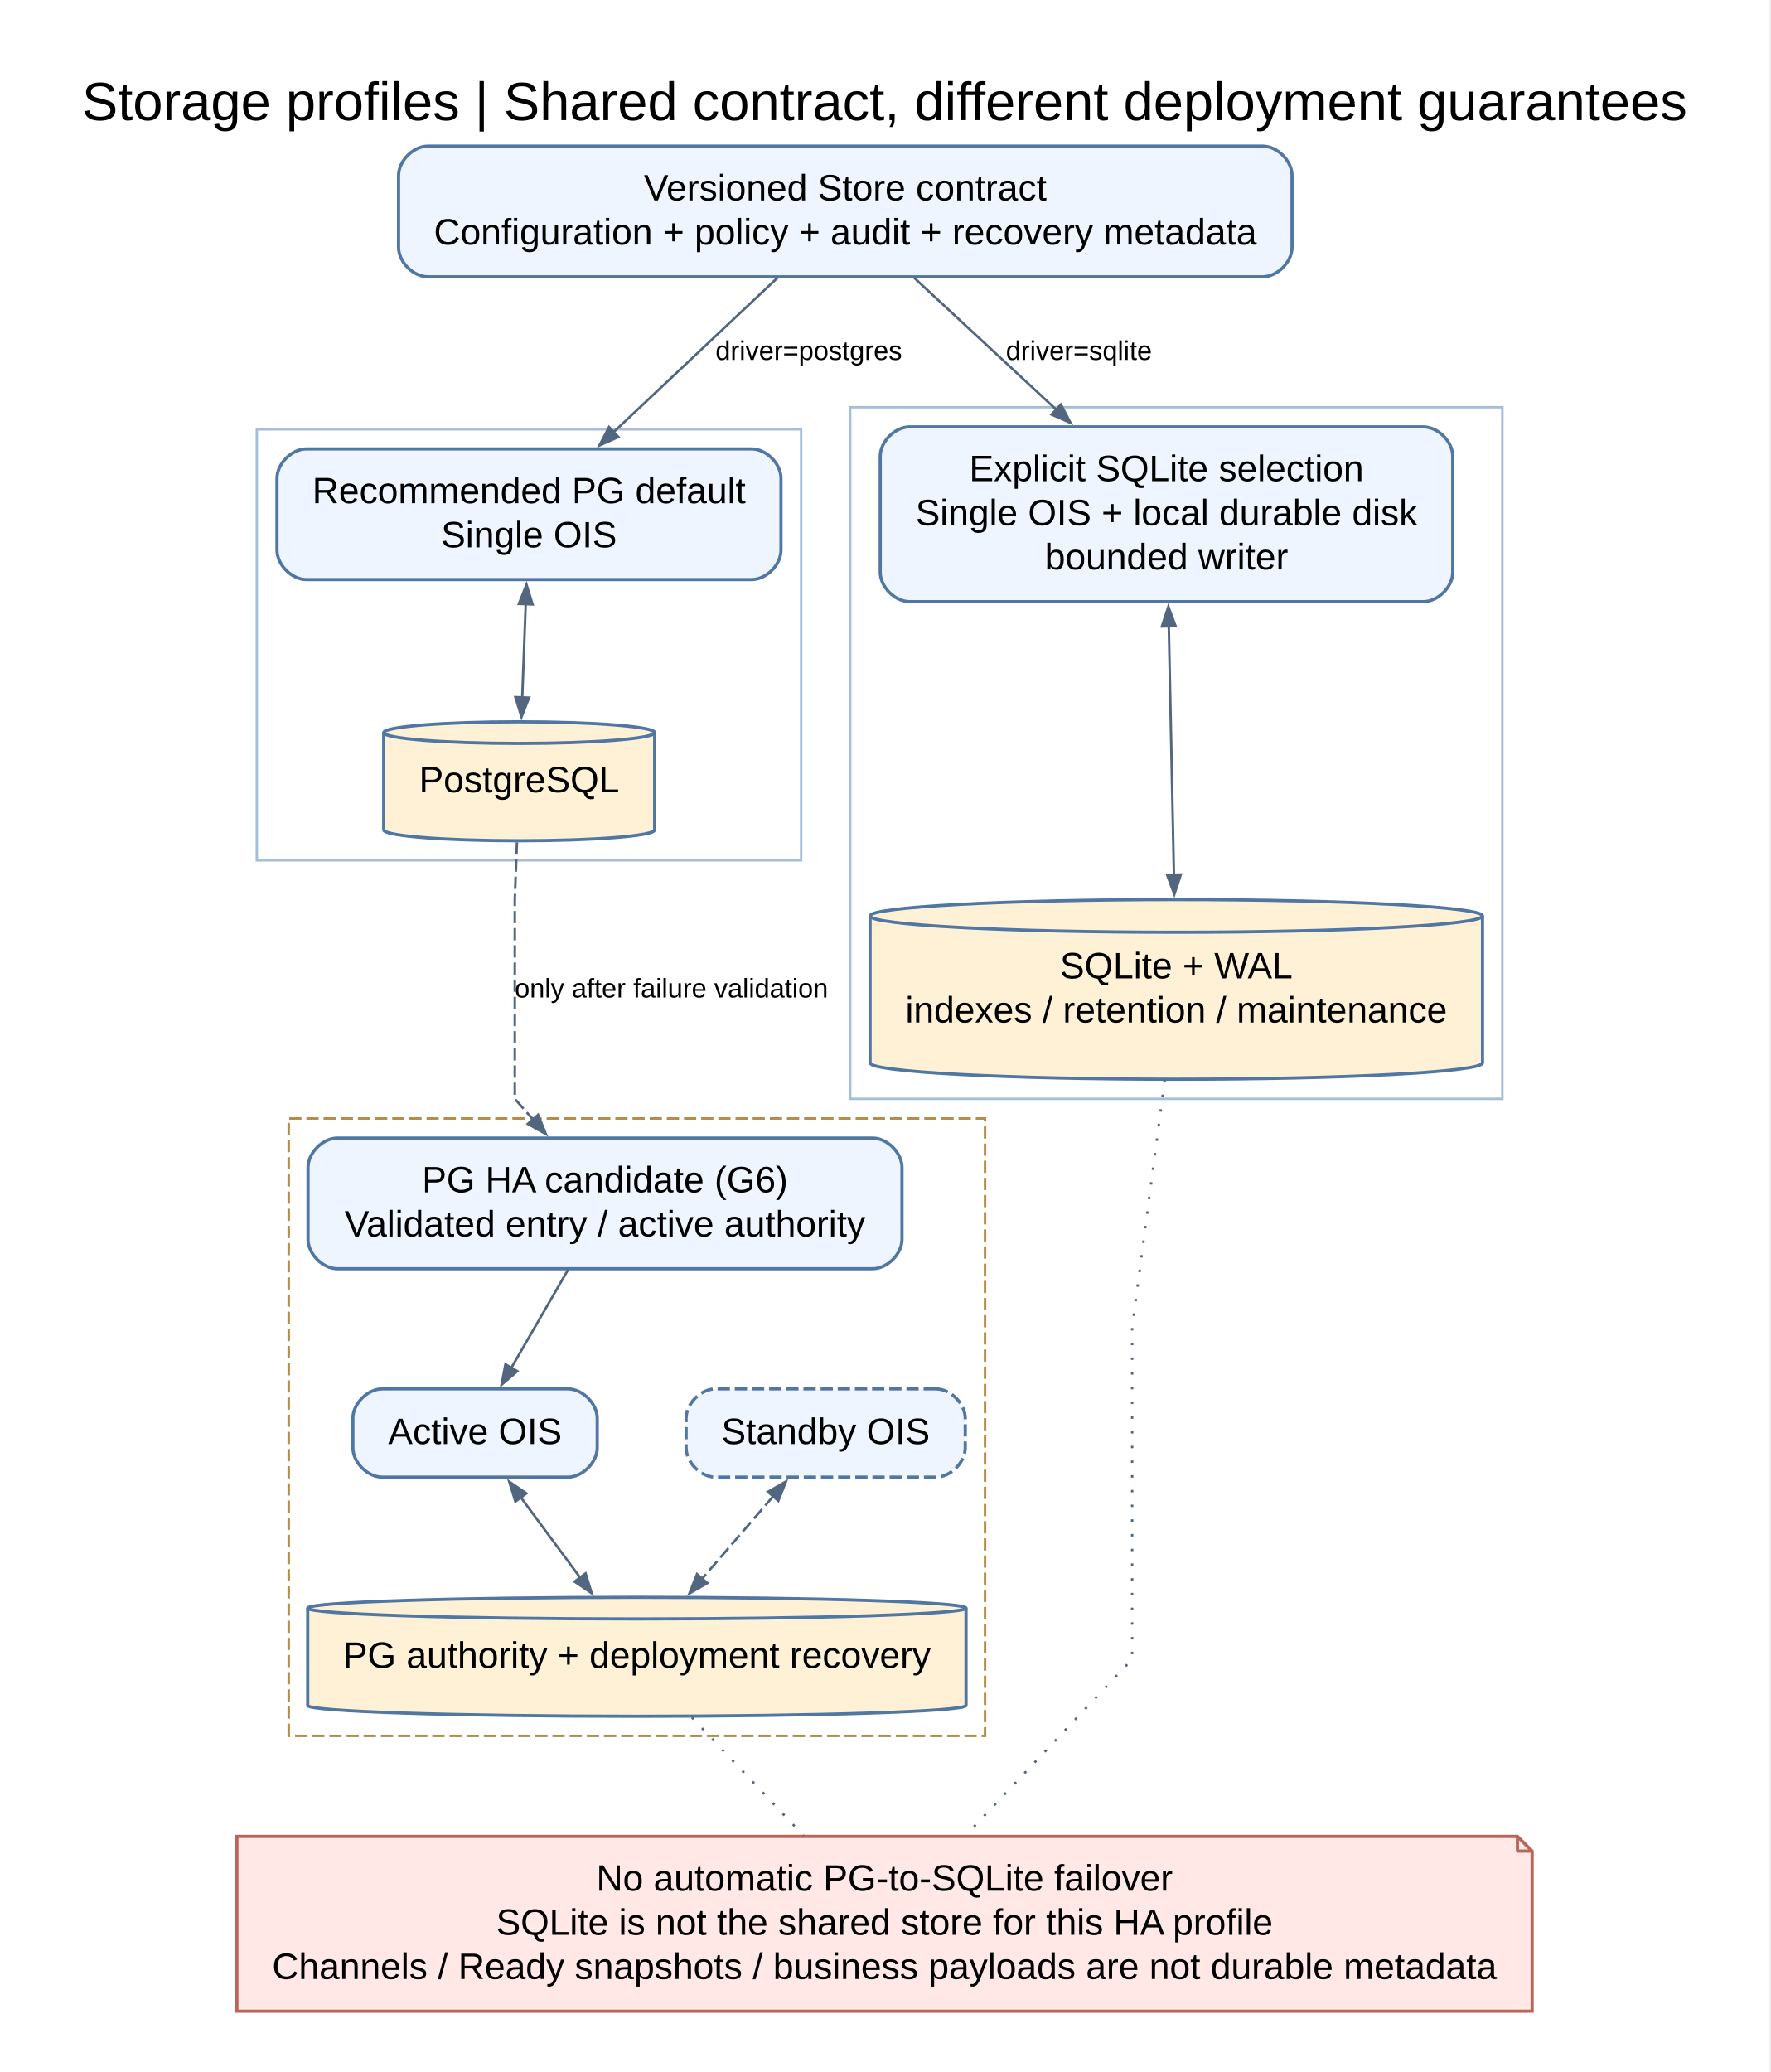
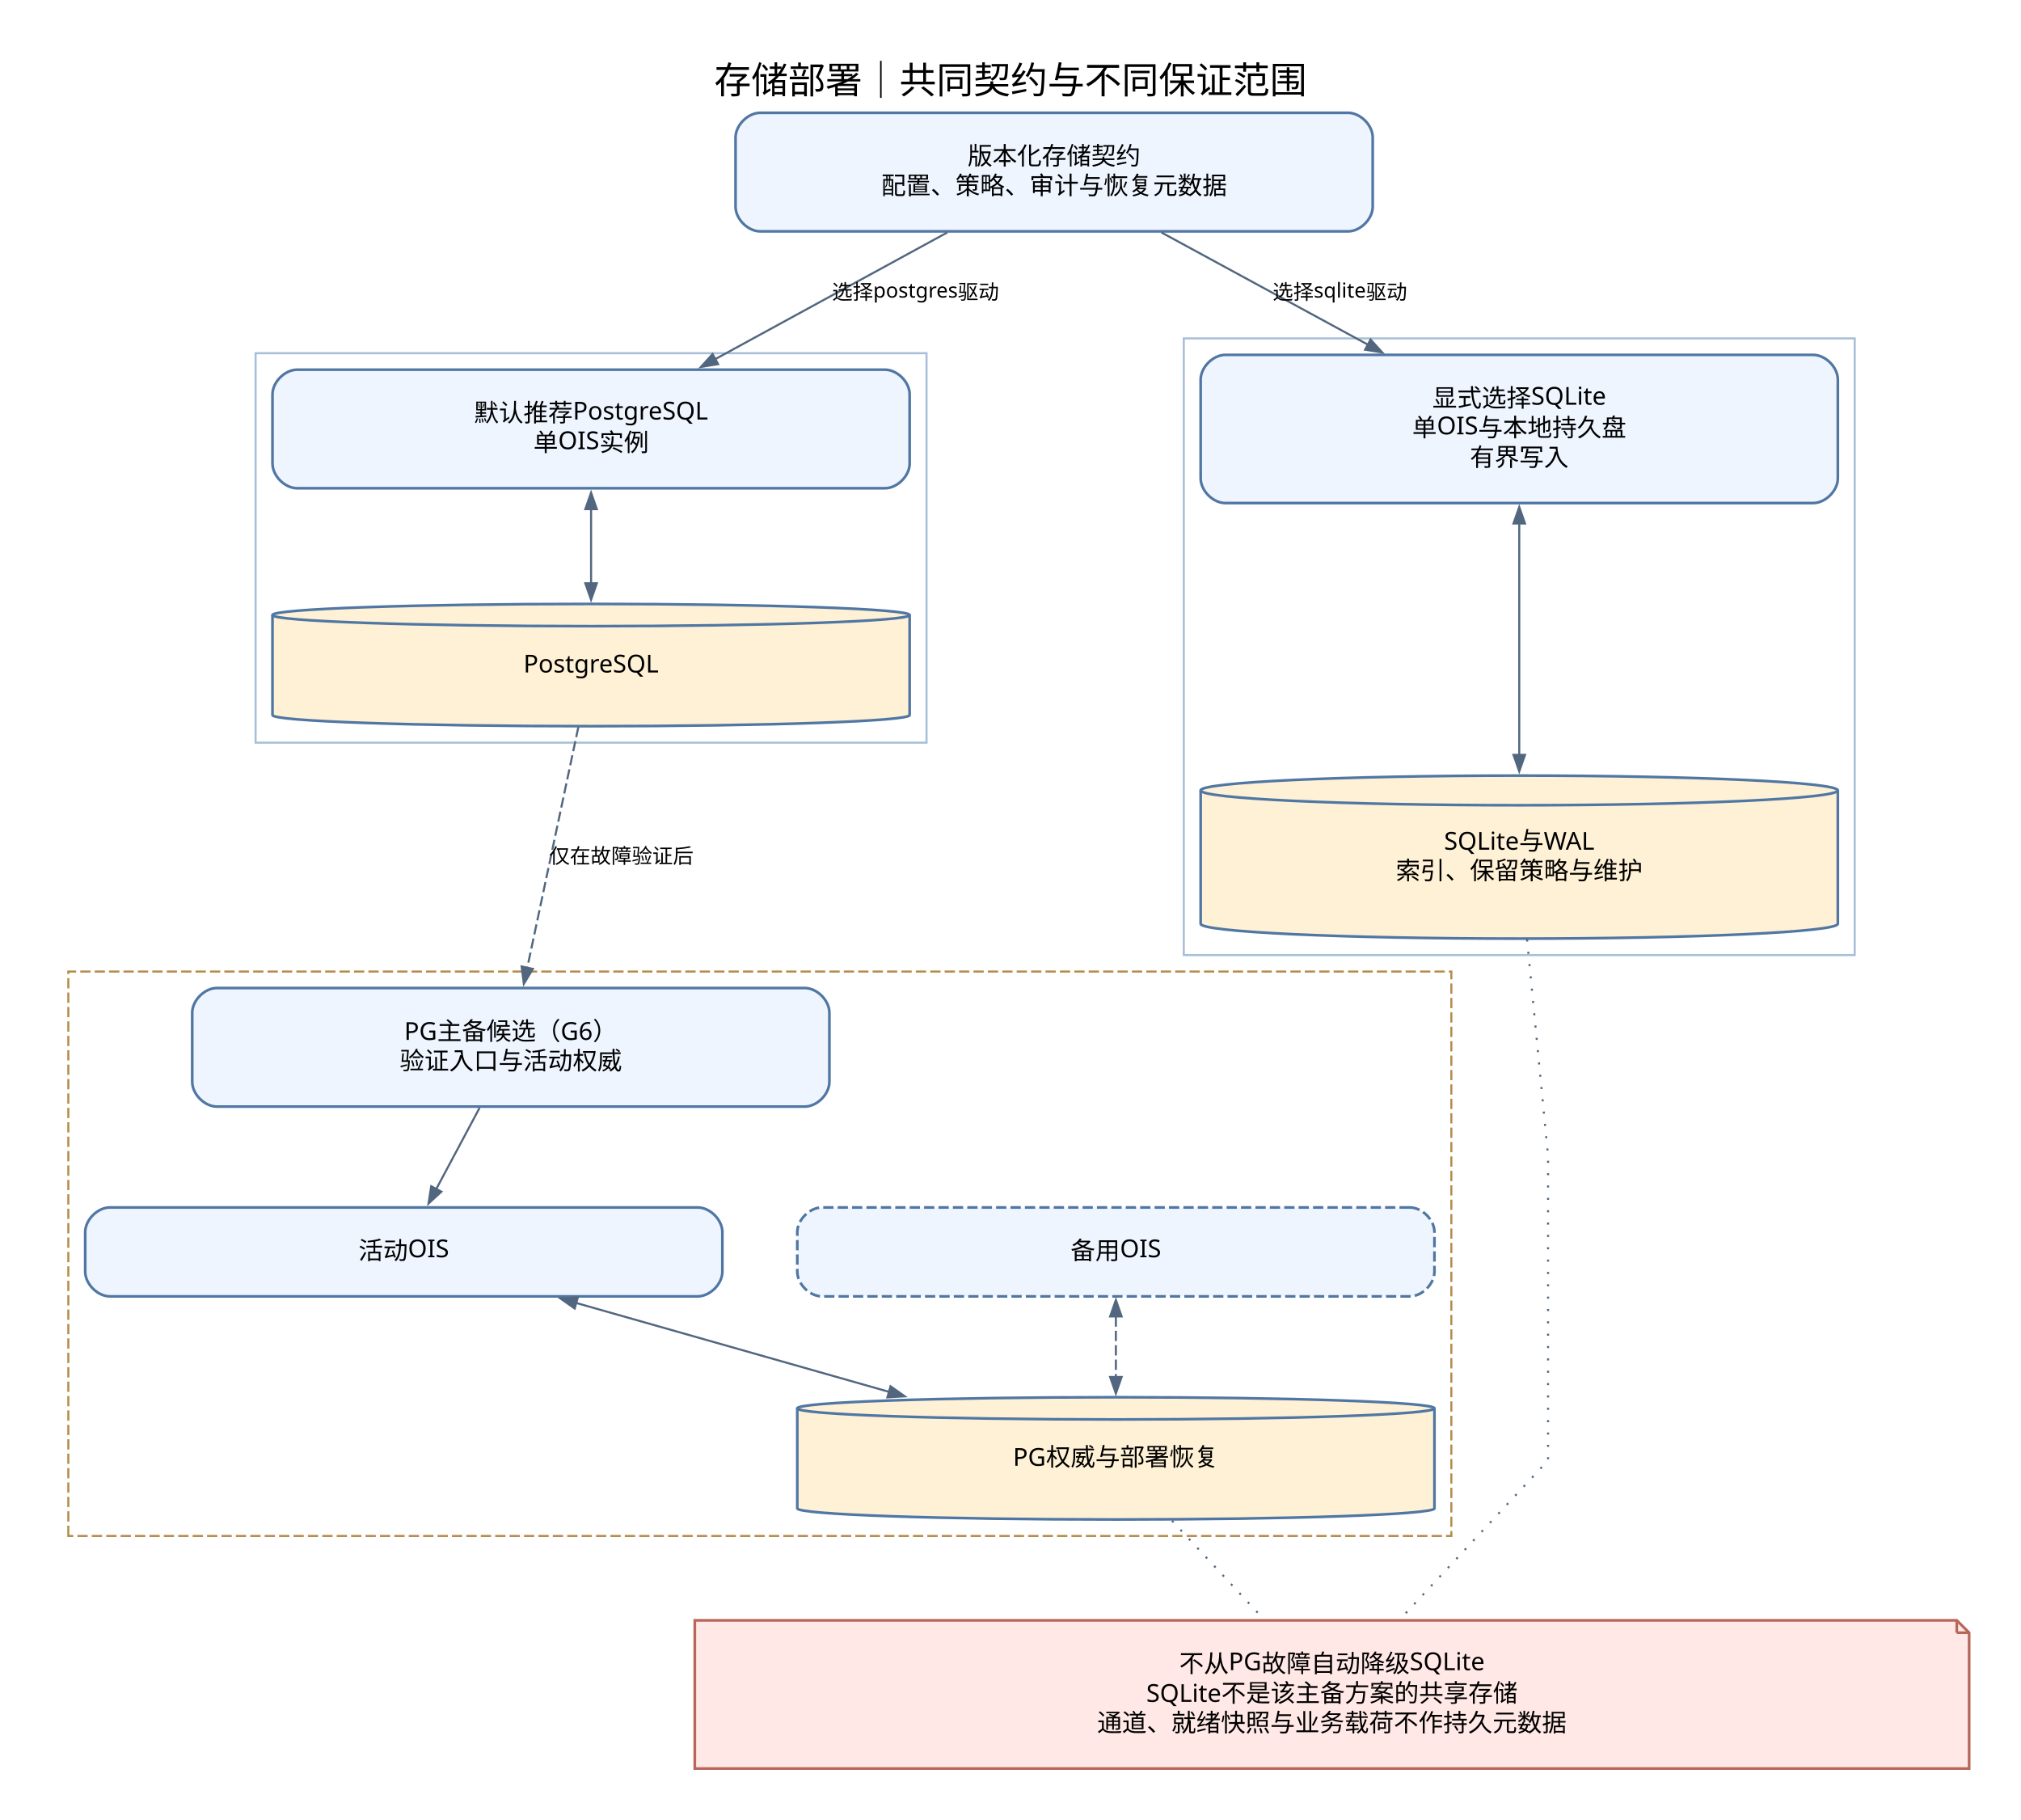
- <svg xmlns="http://www.w3.org/2000/svg" width="722pt" height="845pt" viewBox="0.00 0.00 722.00 845.00">
-   <g id="graph0" class="graph" transform="scale(1 1) rotate(0) translate(25.2 820.2)">
-     <polygon fill="white" stroke="none" points="-25.2,25.2 -25.2,-820.2 696.3,-820.2 696.3,25.2 -25.2,25.2" />
-     <text xml:space="preserve" text-anchor="middle" x="335.55" y="-771.2" font-family="Arial" font-size="22.00">Storage profiles | Shared contract, different deployment guarantees</text>
+ <svg xmlns="http://www.w3.org/2000/svg" width="982pt" height="884pt" viewBox="0.00 0.00 982.00 884.00">
+   <g id="graph0" class="graph" transform="scale(1 1) rotate(0) translate(25.2 859.2)">
+     <polygon fill="white" stroke="none" points="-25.2,25.2 -25.2,-859.2 956.8,-859.2 956.8,25.2 -25.2,25.2" />
+     <text xml:space="preserve" text-anchor="middle" x="465.8" y="-813.8" font-family="Noto Sans SC" font-size="18.00">存储部署｜共同契约与不同保证范围</text>
    <g id="clust1" class="cluster">
-       <polygon fill="white" stroke="#a7bed8" points="79.55,-469.33 79.55,-645.12 301.55,-645.12 301.55,-469.33 79.55,-469.33" />
+       <polygon fill="white" stroke="#a7bed8" points="99,-498.4 99,-687.6 425,-687.6 425,-498.4 99,-498.4" />
    </g>
    <g id="clust2" class="cluster">
-       <polygon fill="white" stroke="#a7bed8" points="321.55,-372.07 321.55,-654.12 587.55,-654.12 587.55,-372.07 321.55,-372.07" />
+       <polygon fill="white" stroke="#a7bed8" points="550,-395.2 550,-694.8 876,-694.8 876,-395.2 550,-395.2" />
    </g>
    <g id="clust4" class="cluster">
-       <polygon fill="white" stroke="#b58b49" stroke-dasharray="5,2" points="92.55,-112.28 92.55,-364.07 376.55,-364.07 376.55,-112.28 92.55,-112.28" />
+       <polygon fill="white" stroke="#b58b49" stroke-dasharray="5,2" points="8,-113 8,-387.2 680,-387.2 680,-113 8,-113" />
    </g>
    <g id="node1" class="node">
-       <path fill="#eef5ff" stroke="#5077a3" stroke-width="1.3" d="M489.76,-760.6C489.76,-760.6 149.35,-760.6 149.35,-760.6 143.35,-760.6 137.35,-754.6 137.35,-748.6 137.35,-748.6 137.35,-719.32 137.35,-719.32 137.35,-713.32 143.35,-707.32 149.35,-707.32 149.35,-707.32 489.76,-707.32 489.76,-707.32 495.76,-707.32 501.76,-713.32 501.76,-719.32 501.76,-719.32 501.76,-748.6 501.76,-748.6 501.76,-754.6 495.76,-760.6 489.76,-760.6" />
-       <text xml:space="preserve" text-anchor="middle" x="319.55" y="-738.46" font-family="Arial" font-size="15.00">Versioned Store contract</text>
-       <text xml:space="preserve" text-anchor="middle" x="319.55" y="-720.46" font-family="Arial" font-size="15.00">Configuration + policy + audit + recovery metadata</text>
+       <path fill="#eef5ff" stroke="#5077a3" stroke-width="1.3" d="M629.8,-804.4C629.8,-804.4 344.2,-804.4 344.2,-804.4 338.2,-804.4 332.2,-798.4 332.2,-792.4 332.2,-792.4 332.2,-758.8 332.2,-758.8 332.2,-752.8 338.2,-746.8 344.2,-746.8 344.2,-746.8 629.8,-746.8 629.8,-746.8 635.8,-746.8 641.8,-752.8 641.8,-758.8 641.8,-758.8 641.8,-792.4 641.8,-792.4 641.8,-798.4 635.8,-804.4 629.8,-804.4" />
+       <text xml:space="preserve" text-anchor="middle" x="487" y="-779.2" font-family="Noto Sans SC" font-size="12.00">版本化存储契约</text>
+       <text xml:space="preserve" text-anchor="middle" x="487" y="-764.8" font-family="Noto Sans SC" font-size="12.00">配置、策略、审计与恢复元数据</text>
    </g>
    <g id="node2" class="node">
-       <path fill="#eef5ff" stroke="#5077a3" stroke-width="1.3" d="M281.33,-637.12C281.33,-637.12 99.77,-637.12 99.77,-637.12 93.77,-637.12 87.77,-631.12 87.77,-625.12 87.77,-625.12 87.77,-595.84 87.77,-595.84 87.77,-589.84 93.77,-583.84 99.77,-583.84 99.77,-583.84 281.33,-583.84 281.33,-583.84 287.33,-583.84 293.33,-589.84 293.33,-595.84 293.33,-595.84 293.33,-625.12 293.33,-625.12 293.33,-631.12 287.33,-637.12 281.33,-637.12" />
-       <text xml:space="preserve" text-anchor="middle" x="190.55" y="-614.98" font-family="Arial" font-size="15.00">Recommended PG default</text>
-       <text xml:space="preserve" text-anchor="middle" x="190.55" y="-596.98" font-family="Arial" font-size="15.00">Single OIS</text>
+       <path fill="#eef5ff" stroke="#5077a3" stroke-width="1.3" d="M404.8,-679.6C404.8,-679.6 119.2,-679.6 119.2,-679.6 113.2,-679.6 107.2,-673.6 107.2,-667.6 107.2,-667.6 107.2,-634 107.2,-634 107.2,-628 113.2,-622 119.2,-622 119.2,-622 404.8,-622 404.8,-622 410.8,-622 416.8,-628 416.8,-634 416.8,-634 416.8,-667.6 416.8,-667.6 416.8,-673.6 410.8,-679.6 404.8,-679.6" />
+       <text xml:space="preserve" text-anchor="middle" x="262" y="-654.4" font-family="Noto Sans SC" font-size="12.00">默认推荐PostgreSQL</text>
+       <text xml:space="preserve" text-anchor="middle" x="262" y="-640" font-family="Noto Sans SC" font-size="12.00">单OIS实例</text>
    </g>
    <g id="edge3" class="edge">
-       <path fill="none" stroke="#52677f" d="M291.88,-706.9C272.32,-688.48 245.98,-663.67 225.05,-643.97" />
-       <polygon fill="#52677f" stroke="#52677f" points="227.02,-641.98 219.28,-638.54 223.19,-646.06 227.02,-641.98" />
-       <text xml:space="preserve" text-anchor="middle" x="304.66" y="-673.42" font-family="Arial" font-size="11.00">driver=postgres</text>
+       <path fill="none" stroke="#52677f" d="M435.1,-746.27C401.46,-727.91 357.51,-703.93 322.32,-684.72" />
+       <polygon fill="#52677f" stroke="#52677f" points="323.72,-682.3 315.36,-680.92 321.04,-687.21 323.72,-682.3" />
+       <text xml:space="preserve" text-anchor="middle" x="419.64" y="-713.8" font-family="Noto Sans SC" font-size="10.00">选择postgres驱动</text>
    </g>
    <g id="node4" class="node">
-       <path fill="#eef5ff" stroke="#5077a3" stroke-width="1.3" d="M555.3,-646.12C555.3,-646.12 345.8,-646.12 345.8,-646.12 339.8,-646.12 333.8,-640.12 333.8,-634.12 333.8,-634.12 333.8,-586.84 333.8,-586.84 333.8,-580.84 339.8,-574.84 345.8,-574.84 345.8,-574.84 555.3,-574.84 555.3,-574.84 561.3,-574.84 567.3,-580.84 567.3,-586.84 567.3,-586.84 567.3,-634.12 567.3,-634.12 567.3,-640.12 561.3,-646.12 555.3,-646.12" />
-       <text xml:space="preserve" text-anchor="middle" x="450.55" y="-623.98" font-family="Arial" font-size="15.00">Explicit SQLite selection</text>
-       <text xml:space="preserve" text-anchor="middle" x="450.55" y="-605.98" font-family="Arial" font-size="15.00">Single OIS + local durable disk</text>
-       <text xml:space="preserve" text-anchor="middle" x="450.55" y="-587.98" font-family="Arial" font-size="15.00">bounded writer</text>
+       <path fill="#eef5ff" stroke="#5077a3" stroke-width="1.3" d="M855.8,-686.8C855.8,-686.8 570.2,-686.8 570.2,-686.8 564.2,-686.8 558.2,-680.8 558.2,-674.8 558.2,-674.8 558.2,-626.8 558.2,-626.8 558.2,-620.8 564.2,-614.8 570.2,-614.8 570.2,-614.8 855.8,-614.8 855.8,-614.8 861.8,-614.8 867.8,-620.8 867.8,-626.8 867.8,-626.8 867.8,-674.8 867.8,-674.8 867.8,-680.8 861.8,-686.8 855.8,-686.8" />
+       <text xml:space="preserve" text-anchor="middle" x="713" y="-661.6" font-family="Noto Sans SC" font-size="12.00">显式选择SQLite</text>
+       <text xml:space="preserve" text-anchor="middle" x="713" y="-647.2" font-family="Noto Sans SC" font-size="12.00">单OIS与本地持久盘</text>
+       <text xml:space="preserve" text-anchor="middle" x="713" y="-632.8" font-family="Noto Sans SC" font-size="12.00">有界写入</text>
    </g>
    <g id="edge4" class="edge">
-       <path fill="none" stroke="#52677f" d="M347.65,-706.9C364.53,-691.25 386.38,-670.99 405.6,-653.16" />
-       <polygon fill="#52677f" stroke="#52677f" points="407.48,-655.24 411.44,-647.75 403.67,-651.13 407.48,-655.24" />
-       <text xml:space="preserve" text-anchor="middle" x="414.85" y="-673.42" font-family="Arial" font-size="11.00">driver=sqlite</text>
+       <path fill="none" stroke="#52677f" d="M539.13,-746.27C568.94,-730.08 606.79,-709.51 639.56,-691.7" />
+       <polygon fill="#52677f" stroke="#52677f" points="640.76,-694.24 646.45,-687.96 638.08,-689.32 640.76,-694.24" />
+       <text xml:space="preserve" text-anchor="middle" x="625.83" y="-713.8" font-family="Noto Sans SC" font-size="10.00">选择sqlite驱动</text>
    </g>
    <g id="node3" class="node">
-       <path fill="#fff1d6" stroke="#5077a3" stroke-width="1.3" d="M241.81,-521.43C241.81,-523.86 217.04,-525.84 186.55,-525.84 156.06,-525.84 131.3,-523.86 131.3,-521.43 131.3,-521.43 131.3,-481.74 131.3,-481.74 131.3,-479.31 156.06,-477.33 186.55,-477.33 217.04,-477.33 241.81,-479.31 241.81,-481.74 241.81,-481.74 241.81,-521.43 241.81,-521.43" />
-       <path fill="none" stroke="#5077a3" stroke-width="1.3" d="M241.81,-521.43C241.81,-519 217.04,-517.02 186.55,-517.02 156.06,-517.02 131.3,-519 131.3,-521.43" />
-       <text xml:space="preserve" text-anchor="middle" x="186.55" y="-497.08" font-family="Arial" font-size="15.00">PostgreSQL</text>
+       <path fill="#fff1d6" stroke="#5077a3" stroke-width="1.3" d="M416.8,-560.4C416.8,-563.38 347.42,-565.8 262,-565.8 176.58,-565.8 107.2,-563.38 107.2,-560.4 107.2,-560.4 107.2,-511.8 107.2,-511.8 107.2,-508.82 176.58,-506.4 262,-506.4 347.42,-506.4 416.8,-508.82 416.8,-511.8 416.8,-511.8 416.8,-560.4 416.8,-560.4" />
+       <path fill="none" stroke="#5077a3" stroke-width="1.3" d="M416.8,-560.4C416.8,-557.42 347.42,-555 262,-555 176.58,-555 107.2,-557.42 107.2,-560.4" />
+       <text xml:space="preserve" text-anchor="middle" x="262" y="-532.5" font-family="Noto Sans SC" font-size="12.00">PostgreSQL</text>
    </g>
    <g id="edge1" class="edge">
-       <path fill="none" stroke="#52677f" d="M189.22,-573.93C188.76,-561.57 188.24,-547.76 187.79,-535.61" />
-       <polygon fill="#52677f" stroke="#52677f" points="186.42,-573.93 189.52,-581.82 192.01,-573.72 186.42,-573.93" />
-       <polygon fill="#52677f" stroke="#52677f" points="190.59,-535.68 187.49,-527.79 185,-535.89 190.59,-535.68" />
+       <path fill="none" stroke="#52677f" d="M262,-611.91C262,-600.29 262,-587.49 262,-575.81" />
+       <polygon fill="#52677f" stroke="#52677f" points="259.2,-611.85 262,-619.85 264.8,-611.85 259.2,-611.85" />
+       <polygon fill="#52677f" stroke="#52677f" points="264.8,-575.83 262,-567.83 259.2,-575.83 264.8,-575.83" />
    </g>
    <g id="node6" class="node">
-       <path fill="#eef5ff" stroke="#5077a3" stroke-width="1.3" d="M330.68,-356.07C330.68,-356.07 112.43,-356.07 112.43,-356.07 106.43,-356.07 100.43,-350.07 100.43,-344.07 100.43,-344.07 100.43,-314.79 100.43,-314.79 100.43,-308.79 106.43,-302.79 112.43,-302.79 112.43,-302.79 330.68,-302.79 330.68,-302.79 336.68,-302.79 342.68,-308.79 342.68,-314.79 342.68,-314.79 342.68,-344.07 342.68,-344.07 342.68,-350.07 336.68,-356.07 330.68,-356.07" />
-       <text xml:space="preserve" text-anchor="middle" x="221.55" y="-333.93" font-family="Arial" font-size="15.00">PG HA candidate (G6)</text>
-       <text xml:space="preserve" text-anchor="middle" x="221.55" y="-315.93" font-family="Arial" font-size="15.00">Validated entry / active authority</text>
+       <path fill="#eef5ff" stroke="#5077a3" stroke-width="1.3" d="M365.8,-379.2C365.8,-379.2 80.2,-379.2 80.2,-379.2 74.2,-379.2 68.2,-373.2 68.2,-367.2 68.2,-367.2 68.2,-333.6 68.2,-333.6 68.2,-327.6 74.2,-321.6 80.2,-321.6 80.2,-321.6 365.8,-321.6 365.8,-321.6 371.8,-321.6 377.8,-327.6 377.8,-333.6 377.8,-333.6 377.8,-367.2 377.8,-367.2 377.8,-373.2 371.8,-379.2 365.8,-379.2" />
+       <text xml:space="preserve" text-anchor="middle" x="223" y="-354" font-family="Noto Sans SC" font-size="12.00">PG主备候选（G6）</text>
+       <text xml:space="preserve" text-anchor="middle" x="223" y="-339.6" font-family="Noto Sans SC" font-size="12.00">验证入口与活动权威</text>
    </g>
    <g id="edge8" class="edge">
-       <path fill="none" stroke="#52677f" stroke-dasharray="5,2" d="M185.64,-476.68C185.2,-464.96 184.76,-453.33 184.76,-453.33 184.76,-453.33 184.76,-372.07 184.76,-372.07 184.76,-372.07 187.88,-368.54 192.3,-363.54" />
-       <polygon fill="#52677f" stroke="#52677f" points="194.26,-365.55 197.46,-357.7 190.06,-361.84 194.26,-365.55" />
-       <text xml:space="preserve" text-anchor="middle" x="248.65" y="-413.4" font-family="Arial" font-size="11.00">only after failure validation</text>
+       <path fill="none" stroke="#52677f" stroke-dasharray="5,2" d="M255.82,-505.99C249.08,-474.23 238.26,-423.3 230.91,-388.64" />
+       <polygon fill="#52677f" stroke="#52677f" points="233.74,-388.49 229.34,-381.25 228.26,-389.66 233.74,-388.49" />
+       <text xml:space="preserve" text-anchor="middle" x="276.73" y="-439.8" font-family="Noto Sans SC" font-size="10.00">仅在故障验证后</text>
    </g>
    <g id="node5" class="node">
-       <path fill="#fff1d6" stroke="#5077a3" stroke-width="1.3" d="M579.44,-446.67C579.44,-450.34 523.46,-453.33 454.55,-453.33 385.64,-453.33 329.66,-450.34 329.66,-446.67 329.66,-446.67 329.66,-386.73 329.66,-386.73 329.66,-383.06 385.64,-380.07 454.55,-380.07 523.46,-380.07 579.44,-383.06 579.44,-386.73 579.44,-386.73 579.44,-446.67 579.44,-446.67" />
-       <path fill="none" stroke="#5077a3" stroke-width="1.3" d="M579.44,-446.67C579.44,-443 523.46,-440.01 454.55,-440.01 385.64,-440.01 329.66,-443 329.66,-446.67" />
-       <text xml:space="preserve" text-anchor="middle" x="454.55" y="-421.2" font-family="Arial" font-size="15.00">SQLite + WAL</text>
-       <text xml:space="preserve" text-anchor="middle" x="454.55" y="-403.2" font-family="Arial" font-size="15.00">indexes / retention / maintenance</text>
+       <path fill="#fff1d6" stroke="#5077a3" stroke-width="1.3" d="M867.8,-475.2C867.8,-479.17 798.42,-482.4 713,-482.4 627.58,-482.4 558.2,-479.17 558.2,-475.2 558.2,-475.2 558.2,-410.4 558.2,-410.4 558.2,-406.43 627.58,-403.2 713,-403.2 798.42,-403.2 867.8,-406.43 867.8,-410.4 867.8,-410.4 867.8,-475.2 867.8,-475.2" />
+       <path fill="none" stroke="#5077a3" stroke-width="1.3" d="M867.8,-475.2C867.8,-471.23 798.42,-468 713,-468 627.58,-468 558.2,-471.23 558.2,-475.2" />
+       <text xml:space="preserve" text-anchor="middle" x="713" y="-446.4" font-family="Noto Sans SC" font-size="12.00">SQLite与WAL</text>
+       <text xml:space="preserve" text-anchor="middle" x="713" y="-432" font-family="Noto Sans SC" font-size="12.00">索引、保留策略与维护</text>
    </g>
    <g id="edge2" class="edge">
-       <path fill="none" stroke="#52677f" d="M451.48,-565.13C452.11,-534.55 452.96,-494.01 453.6,-463.19" />
-       <polygon fill="#52677f" stroke="#52677f" points="448.68,-564.73 451.32,-572.79 454.28,-564.85 448.68,-564.73" />
-       <polygon fill="#52677f" stroke="#52677f" points="456.4,-463.53 453.76,-455.47 450.8,-463.41 456.4,-463.53" />
+       <path fill="none" stroke="#52677f" d="M713,-605C713,-571.72 713,-526.38 713,-492.26" />
+       <polygon fill="#52677f" stroke="#52677f" points="710.2,-604.87 713,-612.87 715.8,-604.87 710.2,-604.87" />
+       <polygon fill="#52677f" stroke="#52677f" points="715.8,-492.47 713,-484.47 710.2,-492.47 715.8,-492.47" />
    </g>
    <g id="node10" class="node">
-       <polygon fill="#ffe8e5" stroke="#b76659" stroke-width="1.3" points="593.69,-71.28 71.41,-71.28 71.41,0 599.69,0 599.69,-65.28 593.69,-71.28" />
-       <polyline fill="none" stroke="#b76659" stroke-width="1.3" points="593.69,-71.28 593.69,-65.28" />
-       <polyline fill="none" stroke="#b76659" stroke-width="1.3" points="599.69,-65.28 593.69,-65.28" />
-       <text xml:space="preserve" text-anchor="middle" x="335.55" y="-49.14" font-family="Arial" font-size="15.00">No automatic PG-to-SQLite failover</text>
-       <text xml:space="preserve" text-anchor="middle" x="335.55" y="-31.14" font-family="Arial" font-size="15.00">SQLite is not the shared store for this HA profile</text>
-       <text xml:space="preserve" text-anchor="middle" x="335.55" y="-13.14" font-family="Arial" font-size="15.00">Channels / Ready snapshots / business payloads are not durable metadata</text>
+       <polygon fill="#ffe8e5" stroke="#b76659" stroke-width="1.3" points="925.6,-72 312.4,-72 312.4,0 931.6,0 931.6,-66 925.6,-72" />
+       <polyline fill="none" stroke="#b76659" stroke-width="1.3" points="925.6,-72 925.6,-66" />
+       <polyline fill="none" stroke="#b76659" stroke-width="1.3" points="931.6,-66 925.6,-66" />
+       <text xml:space="preserve" text-anchor="middle" x="622" y="-46.8" font-family="Noto Sans SC" font-size="12.00">不从PG故障自动降级SQLite</text>
+       <text xml:space="preserve" text-anchor="middle" x="622" y="-32.4" font-family="Noto Sans SC" font-size="12.00">SQLite不是该主备方案的共享存储</text>
+       <text xml:space="preserve" text-anchor="middle" x="622" y="-18" font-family="Noto Sans SC" font-size="12.00">通道、就绪快照与业务载荷不作持久元数据</text>
    </g>
    <g id="edge9" class="edge">
-       <path fill="none" stroke="#52677f" stroke-dasharray="1,5" d="M449.82,-379.73C444.49,-339.16 436.55,-278.79 436.55,-278.79 436.55,-278.79 436.55,-278.79 436.55,-143.53 436.55,-143.53 398.08,-102.82 368.62,-71.64" />
+       <path fill="none" stroke="#52677f" stroke-dasharray="1,5" d="M716.79,-402.78C720.93,-360.07 727,-297.6 727,-297.6 727,-297.6 727,-297.6 727,-149.7 727,-149.7 685.73,-105.4 654.93,-72.35" />
    </g>
    <g id="node7" class="node">
-       <path fill="#eef5ff" stroke="#5077a3" stroke-width="1.3" d="M206.38,-253.79C206.38,-253.79 130.72,-253.79 130.72,-253.79 124.72,-253.79 118.72,-247.79 118.72,-241.79 118.72,-241.79 118.72,-229.79 118.72,-229.79 118.72,-223.79 124.72,-217.79 130.72,-217.79 130.72,-217.79 206.38,-217.79 206.38,-217.79 212.38,-217.79 218.38,-223.79 218.38,-229.79 218.38,-229.79 218.38,-241.79 218.38,-241.79 218.38,-247.79 212.38,-253.79 206.38,-253.79" />
-       <text xml:space="preserve" text-anchor="middle" x="168.55" y="-231.29" font-family="Arial" font-size="15.00">Active OIS</text>
+       <path fill="#eef5ff" stroke="#5077a3" stroke-width="1.3" d="M313.8,-272.6C313.8,-272.6 28.2,-272.6 28.2,-272.6 22.2,-272.6 16.2,-266.6 16.2,-260.6 16.2,-260.6 16.2,-241.4 16.2,-241.4 16.2,-235.4 22.2,-229.4 28.2,-229.4 28.2,-229.4 313.8,-229.4 313.8,-229.4 319.8,-229.4 325.8,-235.4 325.8,-241.4 325.8,-241.4 325.8,-260.6 325.8,-260.6 325.8,-266.6 319.8,-272.6 313.8,-272.6" />
+       <text xml:space="preserve" text-anchor="middle" x="171" y="-247.4" font-family="Noto Sans SC" font-size="12.00">活动OIS</text>
    </g>
    <g id="edge5" class="edge">
-       <path fill="none" stroke="#52677f" d="M206.5,-302.41C199.24,-289.86 190.56,-274.85 183.34,-262.36" />
-       <polygon fill="#52677f" stroke="#52677f" points="185.79,-261 179.36,-255.48 180.94,-263.81 185.79,-261" />
+       <path fill="none" stroke="#52677f" d="M207.82,-320.97C201.19,-308.56 193.43,-294.01 186.74,-281.48" />
+       <polygon fill="#52677f" stroke="#52677f" points="189.26,-280.26 183.02,-274.52 184.32,-282.9 189.26,-280.26" />
    </g>
    <g id="node9" class="node">
-       <path fill="#fff1d6" stroke="#5077a3" stroke-width="1.3" d="M368.8,-164.38C368.8,-166.81 308.63,-168.79 234.55,-168.79 160.47,-168.79 100.3,-166.81 100.3,-164.38 100.3,-164.38 100.3,-124.69 100.3,-124.69 100.3,-122.26 160.47,-120.28 234.55,-120.28 308.63,-120.28 368.8,-122.26 368.8,-124.69 368.8,-124.69 368.8,-164.38 368.8,-164.38" />
-       <path fill="none" stroke="#5077a3" stroke-width="1.3" d="M368.8,-164.38C368.8,-161.95 308.63,-159.97 234.55,-159.97 160.47,-159.97 100.3,-161.95 100.3,-164.38" />
-       <text xml:space="preserve" text-anchor="middle" x="234.55" y="-140.03" font-family="Arial" font-size="15.00">PG authority + deployment recovery</text>
+       <path fill="#fff1d6" stroke="#5077a3" stroke-width="1.3" d="M671.8,-175C671.8,-177.98 602.42,-180.4 517,-180.4 431.58,-180.4 362.2,-177.98 362.2,-175 362.2,-175 362.2,-126.4 362.2,-126.4 362.2,-123.42 431.58,-121 517,-121 602.42,-121 671.8,-123.42 671.8,-126.4 671.8,-126.4 671.8,-175 671.8,-175" />
+       <path fill="none" stroke="#5077a3" stroke-width="1.3" d="M671.8,-175C671.8,-172.02 602.42,-169.6 517,-169.6 431.58,-169.6 362.2,-172.02 362.2,-175" />
+       <text xml:space="preserve" text-anchor="middle" x="517" y="-147.1" font-family="Noto Sans SC" font-size="12.00">PG权威与部署恢复</text>
    </g>
    <g id="edge6" class="edge">
-       <path fill="none" stroke="#52677f" d="M187.14,-209.65C194.68,-199.45 203.48,-187.56 211.43,-176.8" />
-       <polygon fill="#52677f" stroke="#52677f" points="185,-207.84 182.49,-215.94 189.5,-211.17 185,-207.84" />
-       <polygon fill="#52677f" stroke="#52677f" points="213.63,-178.53 216.14,-170.43 209.13,-175.2 213.63,-178.53" />
+       <path fill="none" stroke="#52677f" d="M254.56,-226.26C300.27,-213.27 357.46,-197.02 406.79,-183.01" />
+       <polygon fill="#52677f" stroke="#52677f" points="254.04,-223.5 247.11,-228.38 255.57,-228.88 254.04,-223.5" />
+       <polygon fill="#52677f" stroke="#52677f" points="407.51,-185.72 414.44,-180.84 405.98,-180.33 407.51,-185.72" />
    </g>
    <g id="node8" class="node">
-       <path fill="#eef5ff" stroke="#5077a3" stroke-width="1.3" stroke-dasharray="5,2" d="M356.48,-253.79C356.48,-253.79 266.63,-253.79 266.63,-253.79 260.63,-253.79 254.63,-247.79 254.63,-241.79 254.63,-241.79 254.63,-229.79 254.63,-229.79 254.63,-223.79 260.63,-217.79 266.63,-217.79 266.63,-217.79 356.48,-217.79 356.48,-217.79 362.48,-217.79 368.48,-223.79 368.48,-229.79 368.48,-229.79 368.48,-241.79 368.48,-241.79 368.48,-247.79 362.48,-253.79 356.48,-253.79" />
-       <text xml:space="preserve" text-anchor="middle" x="311.55" y="-231.29" font-family="Arial" font-size="15.00">Standby OIS</text>
+       <path fill="#eef5ff" stroke="#5077a3" stroke-width="1.3" stroke-dasharray="5,2" d="M659.8,-272.6C659.8,-272.6 374.2,-272.6 374.2,-272.6 368.2,-272.6 362.2,-266.6 362.2,-260.6 362.2,-260.6 362.2,-241.4 362.2,-241.4 362.2,-235.4 368.2,-229.4 374.2,-229.4 374.2,-229.4 659.8,-229.4 659.8,-229.4 665.8,-229.4 671.8,-235.4 671.8,-241.4 671.8,-241.4 671.8,-260.6 671.8,-260.6 671.8,-266.6 665.8,-272.6 659.8,-272.6" />
+       <text xml:space="preserve" text-anchor="middle" x="517" y="-247.4" font-family="Noto Sans SC" font-size="12.00">备用OIS</text>
    </g>
    <g id="edge7" class="edge">
-       <path fill="none" stroke="#52677f" stroke-dasharray="5,2" d="M290.17,-210.01C281.15,-199.55 270.56,-187.27 261.05,-176.25" />
-       <polygon fill="#52677f" stroke="#52677f" points="288,-211.78 295.35,-216.01 292.24,-208.12 288,-211.78" />
-       <polygon fill="#52677f" stroke="#52677f" points="263.32,-174.59 255.97,-170.36 259.08,-178.25 263.32,-174.59" />
+       <path fill="none" stroke="#52677f" stroke-dasharray="5,2" d="M517,-219.68C517,-210.28 517,-199.8 517,-189.93" />
+       <polygon fill="#52677f" stroke="#52677f" points="514.2,-219.64 517,-227.64 519.8,-219.64 514.2,-219.64" />
+       <polygon fill="#52677f" stroke="#52677f" points="519.8,-190.23 517,-182.23 514.2,-190.23 519.8,-190.23" />
    </g>
    <g id="edge10" class="edge">
-       <path fill="none" stroke="#52677f" stroke-dasharray="1,5" d="M256.97,-119.81C270.33,-105.66 287.55,-87.44 302.46,-71.66" />
+       <path fill="none" stroke="#52677f" stroke-dasharray="1,5" d="M544.31,-120.38C557.92,-105.77 574.5,-87.99 588.83,-72.6" />
    </g>
  </g>
</svg>
